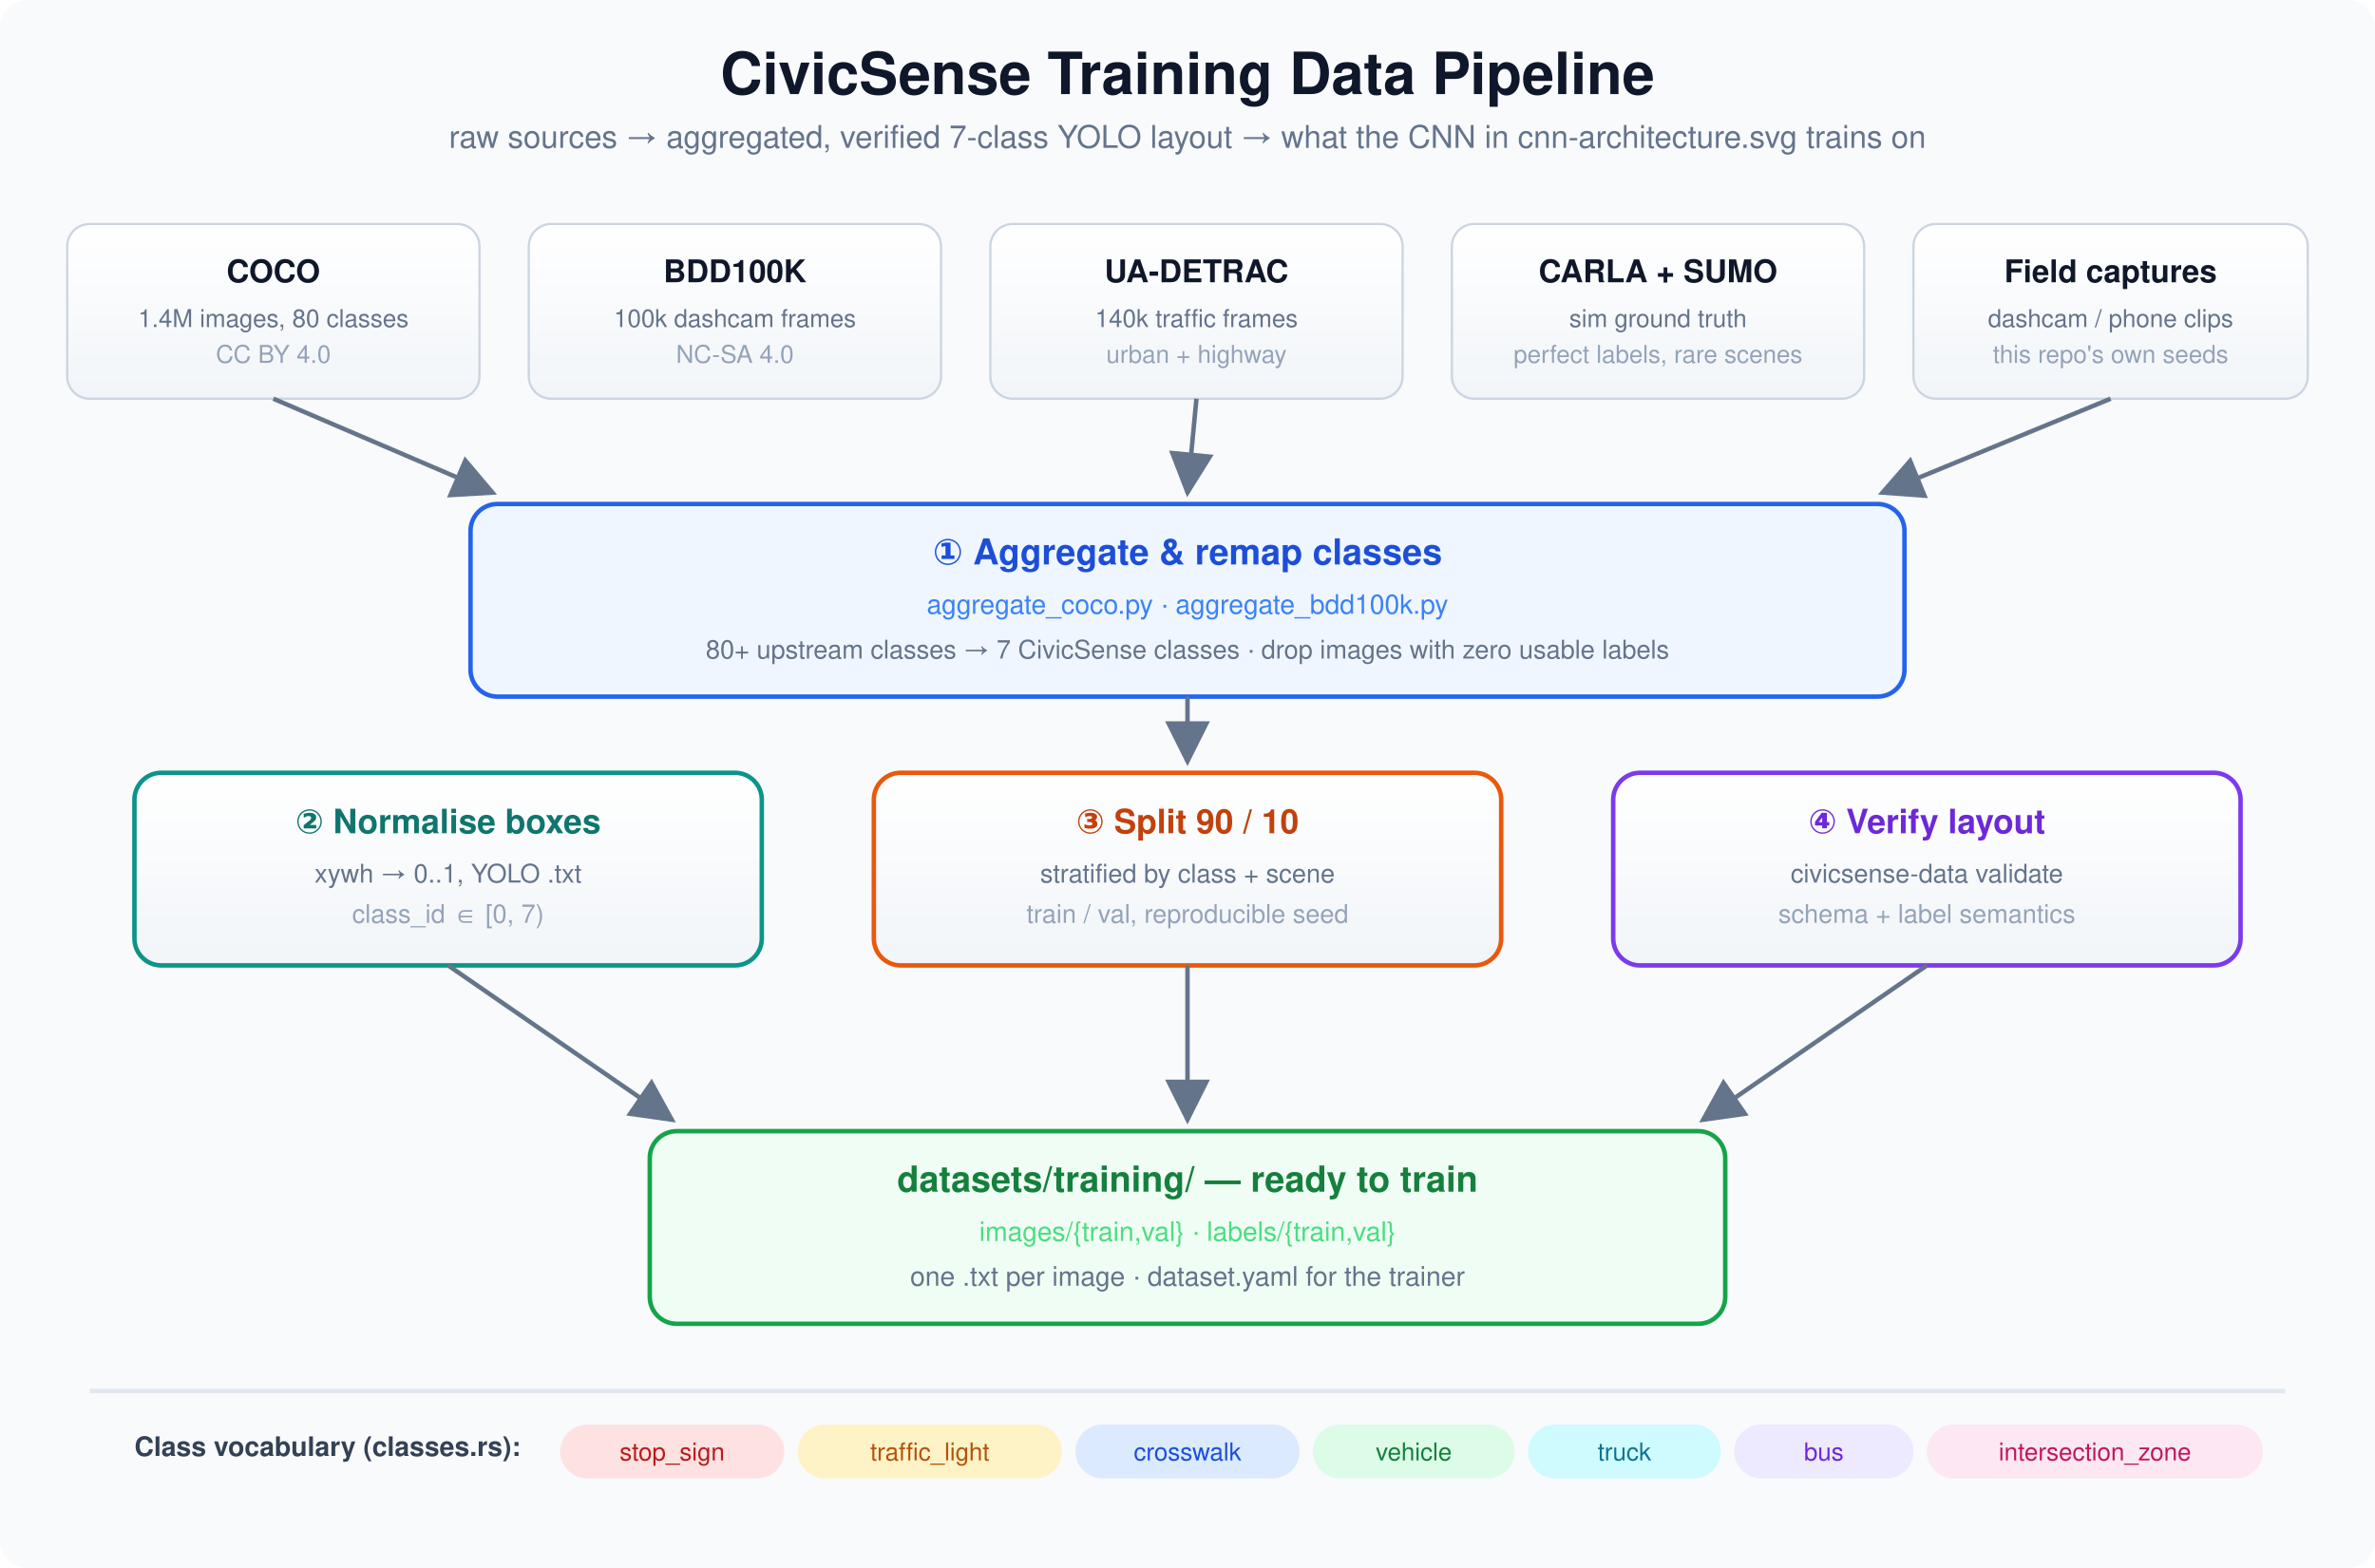
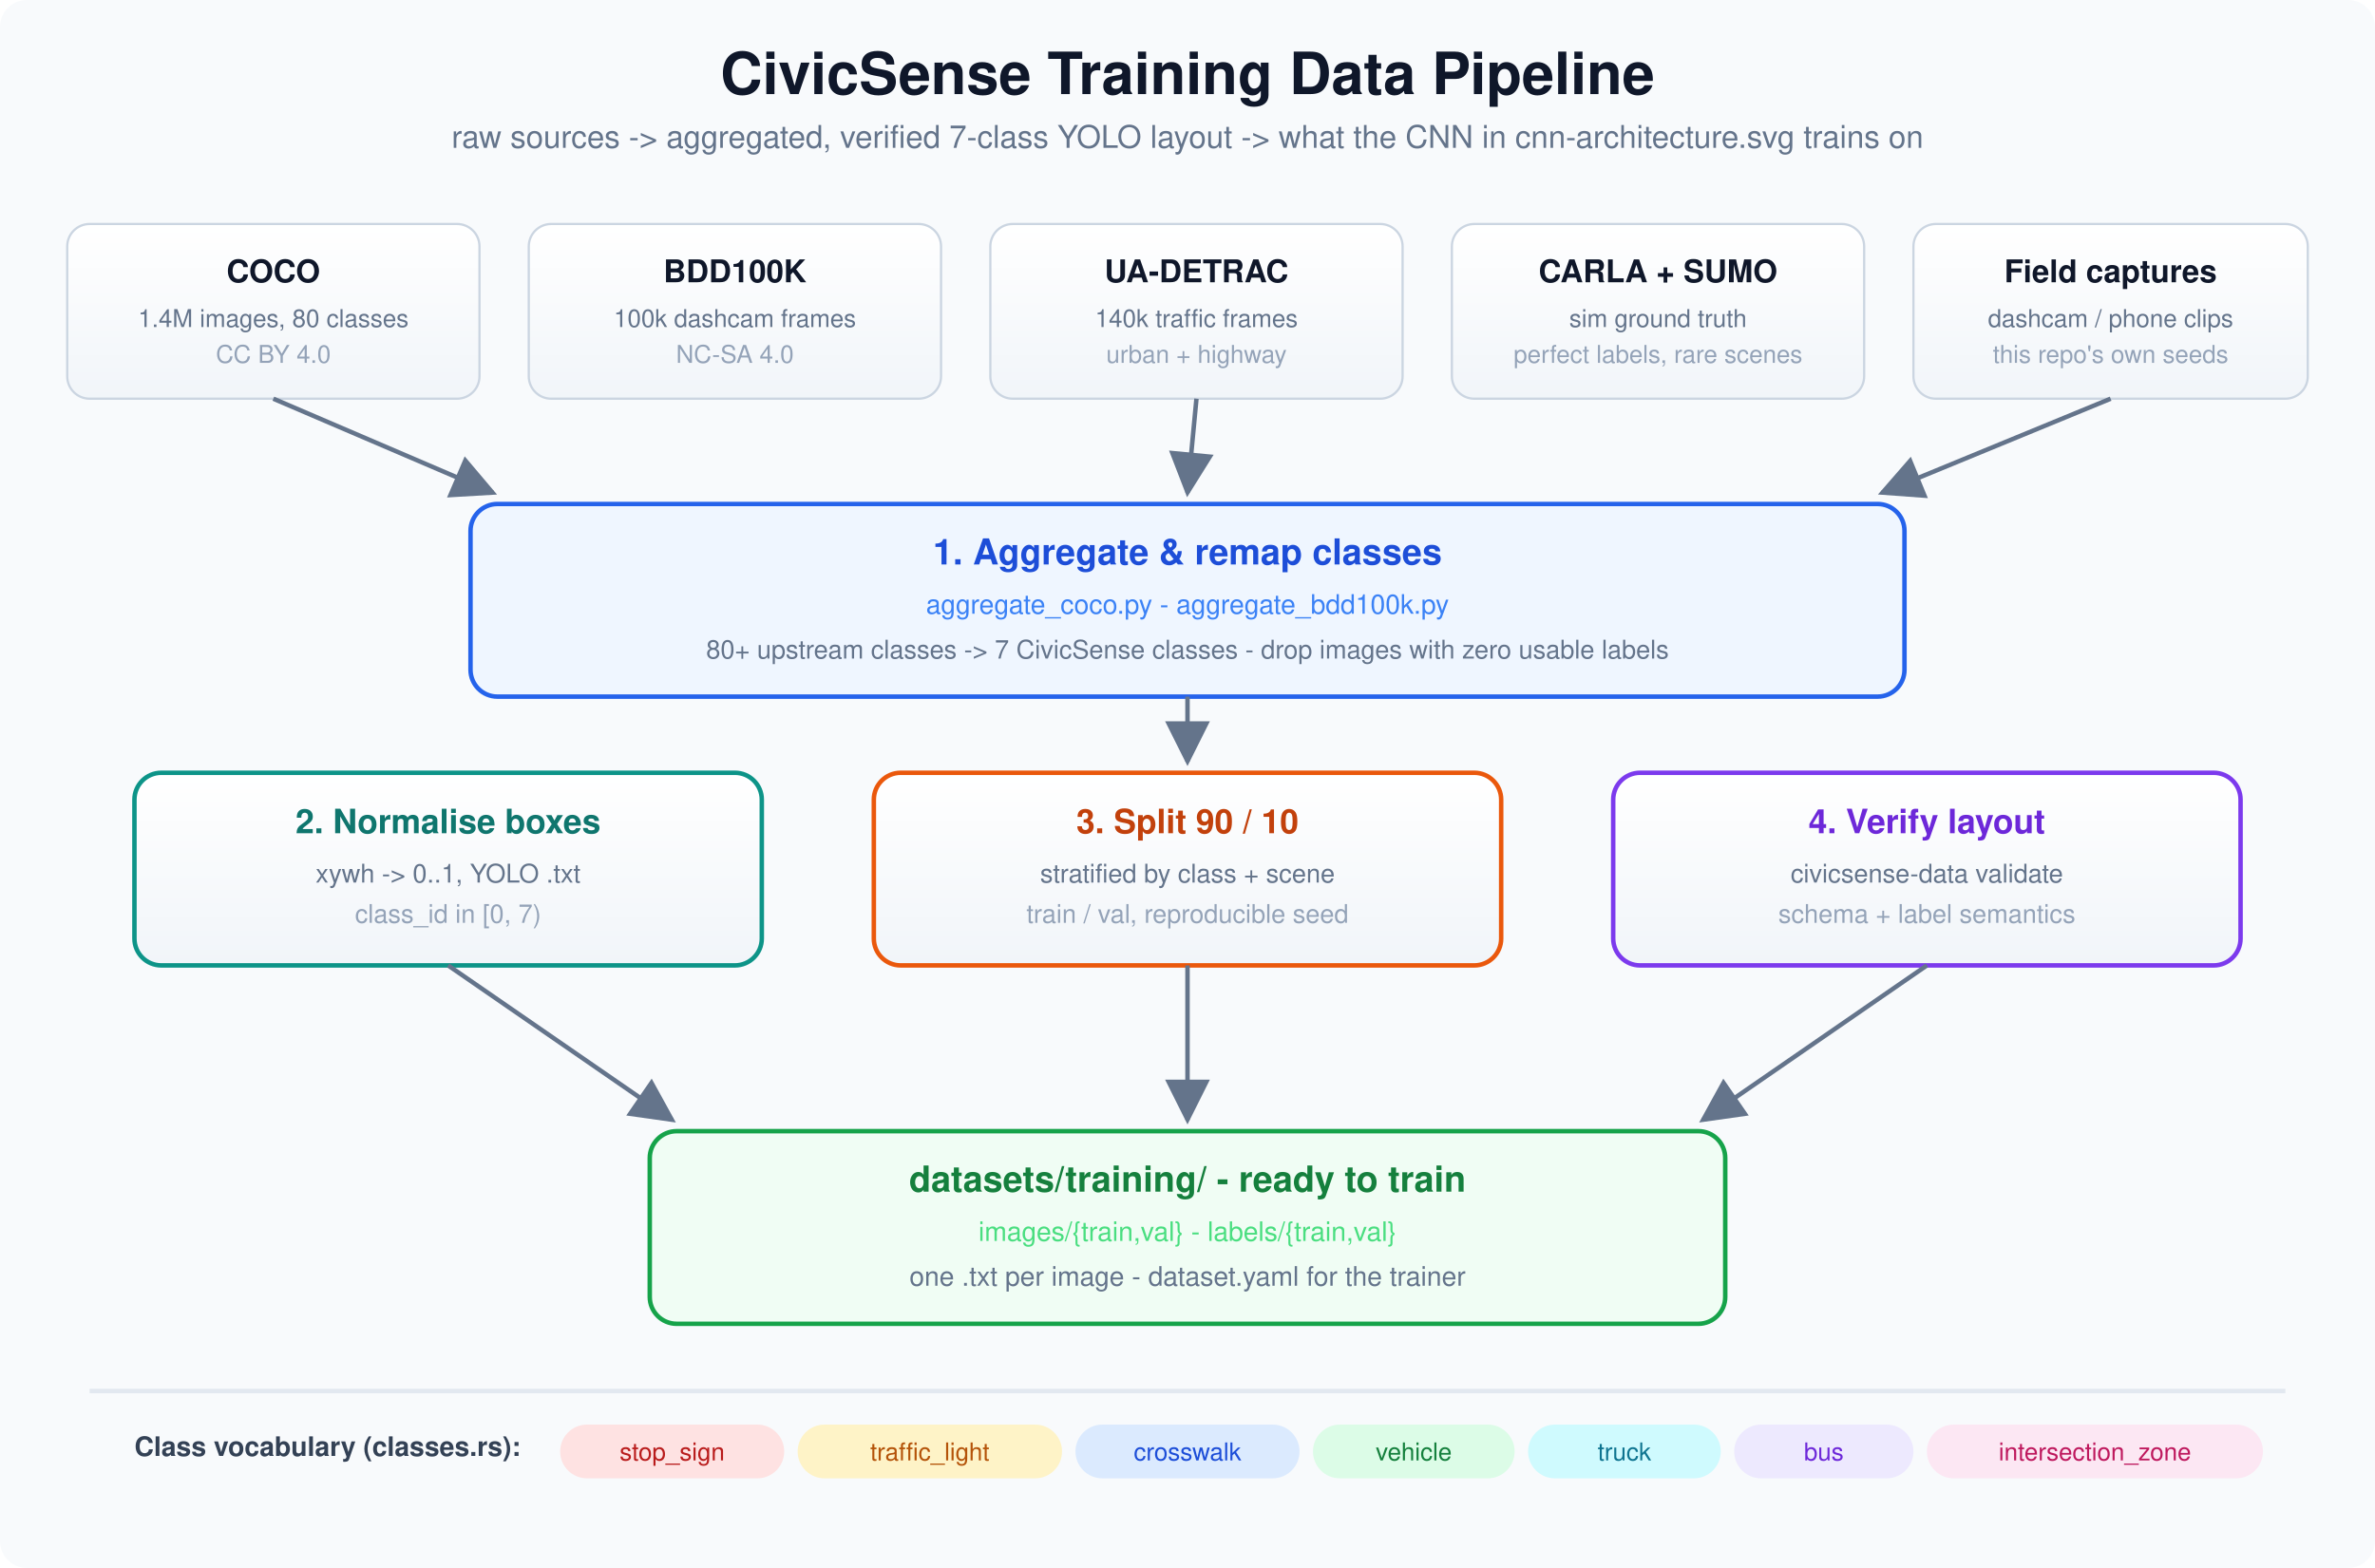
<svg xmlns="http://www.w3.org/2000/svg" width="1060" height="700" viewBox="0 0 1060 700" font-family="Segoe UI, Helvetica, Arial, sans-serif">
  <defs>
    <marker id="arrow" markerWidth="10" markerHeight="10" refX="9" refY="5" orient="auto">
      <polygon points="0 0, 10 5, 0 10" fill="#64748b" />
    </marker>
    <linearGradient id="card" x1="0" y1="0" x2="0" y2="1">
      <stop offset="0%" stop-color="#ffffff" />
      <stop offset="100%" stop-color="#f1f5f9" />
    </linearGradient>
  </defs>
  <rect x="0" y="0" width="1060" height="700" rx="12" fill="#f8fafc" />
  <text x="530" y="42" text-anchor="middle" font-size="26" font-weight="700" fill="#0f172a">CivicSense Training Data Pipeline</text>
-   <text x="530" y="66" text-anchor="middle" font-size="14" fill="#64748b">raw sources → aggregated, verified 7-class YOLO layout → what the CNN in cnn-architecture.svg trains on</text>
+   <text x="530" y="66" text-anchor="middle" font-size="14" fill="#64748b">raw sources -&gt; aggregated, verified 7-class YOLO layout -&gt; what the CNN in cnn-architecture.svg trains on</text>
  <g>
    <rect x="30" y="100" width="184" height="78" rx="10" fill="url(#card)" stroke="#cbd5e1" />
    <text x="122" y="126" text-anchor="middle" font-size="14" font-weight="600" fill="#0f172a">COCO</text>
    <text x="122" y="146" text-anchor="middle" font-size="11" fill="#64748b">1.4M images, 80 classes</text>
    <text x="122" y="162" text-anchor="middle" font-size="11" fill="#94a3b8">CC BY 4.0</text>
    <rect x="236" y="100" width="184" height="78" rx="10" fill="url(#card)" stroke="#cbd5e1" />
    <text x="328" y="126" text-anchor="middle" font-size="14" font-weight="600" fill="#0f172a">BDD100K</text>
    <text x="328" y="146" text-anchor="middle" font-size="11" fill="#64748b">100k dashcam frames</text>
    <text x="328" y="162" text-anchor="middle" font-size="11" fill="#94a3b8">NC-SA 4.0</text>
    <rect x="442" y="100" width="184" height="78" rx="10" fill="url(#card)" stroke="#cbd5e1" />
    <text x="534" y="126" text-anchor="middle" font-size="14" font-weight="600" fill="#0f172a">UA-DETRAC</text>
    <text x="534" y="146" text-anchor="middle" font-size="11" fill="#64748b">140k traffic frames</text>
    <text x="534" y="162" text-anchor="middle" font-size="11" fill="#94a3b8">urban + highway</text>
    <rect x="648" y="100" width="184" height="78" rx="10" fill="url(#card)" stroke="#cbd5e1" />
    <text x="740" y="126" text-anchor="middle" font-size="14" font-weight="600" fill="#0f172a">CARLA + SUMO</text>
    <text x="740" y="146" text-anchor="middle" font-size="11" fill="#64748b">sim ground truth</text>
    <text x="740" y="162" text-anchor="middle" font-size="11" fill="#94a3b8">perfect labels, rare scenes</text>
    <rect x="854" y="100" width="176" height="78" rx="10" fill="url(#card)" stroke="#cbd5e1" />
    <text x="942" y="126" text-anchor="middle" font-size="14" font-weight="600" fill="#0f172a">Field captures</text>
    <text x="942" y="146" text-anchor="middle" font-size="11" fill="#64748b">dashcam / phone clips</text>
    <text x="942" y="162" text-anchor="middle" font-size="11" fill="#94a3b8">this repo's own seeds</text>
  </g>
  <line x1="122" y1="178" x2="220" y2="220" stroke="#64748b" stroke-width="2" marker-end="url(#arrow)" />
  <line x1="534" y1="178" x2="530" y2="220" stroke="#64748b" stroke-width="2" marker-end="url(#arrow)" />
  <line x1="942" y1="178" x2="840" y2="220" stroke="#64748b" stroke-width="2" marker-end="url(#arrow)" />
  <rect x="210" y="225" width="640" height="86" rx="12" fill="#eff6ff" stroke="#2563eb" stroke-width="2" />
-   <text x="530" y="252" text-anchor="middle" font-size="16" font-weight="700" fill="#1d4ed8">① Aggregate &amp; remap classes</text>
-   <text x="530" y="274" text-anchor="middle" font-size="12" fill="#3b82f6">aggregate_coco.py · aggregate_bdd100k.py</text>
-   <text x="530" y="294" text-anchor="middle" font-size="11.5" fill="#64748b">80+ upstream classes → 7 CivicSense classes · drop images with zero usable labels</text>
+   <text x="530" y="252" text-anchor="middle" font-size="16" font-weight="700" fill="#1d4ed8">1. Aggregate &amp; remap classes</text>
+   <text x="530" y="274" text-anchor="middle" font-size="12" fill="#3b82f6">aggregate_coco.py  -  aggregate_bdd100k.py</text>
+   <text x="530" y="294" text-anchor="middle" font-size="11.5" fill="#64748b">80+ upstream classes -&gt; 7 CivicSense classes  -  drop images with zero usable labels</text>
  <line x1="530" y1="311" x2="530" y2="340" stroke="#64748b" stroke-width="2" marker-end="url(#arrow)" />
  <g>
    <rect x="60" y="345" width="280" height="86" rx="12" fill="url(#card)" stroke="#0d9488" stroke-width="2" />
-     <text x="200" y="372" text-anchor="middle" font-size="15" font-weight="700" fill="#0f766e">② Normalise boxes</text>
-     <text x="200" y="394" text-anchor="middle" font-size="11.5" fill="#64748b">xywh → 0..1, YOLO .txt</text>
-     <text x="200" y="412" text-anchor="middle" font-size="11.5" fill="#94a3b8">class_id ∈ [0, 7)</text>
+     <text x="200" y="372" text-anchor="middle" font-size="15" font-weight="700" fill="#0f766e">2. Normalise boxes</text>
+     <text x="200" y="394" text-anchor="middle" font-size="11.5" fill="#64748b">xywh -&gt; 0..1, YOLO .txt</text>
+     <text x="200" y="412" text-anchor="middle" font-size="11.5" fill="#94a3b8">class_id in [0, 7)</text>
    <rect x="390" y="345" width="280" height="86" rx="12" fill="url(#card)" stroke="#ea580c" stroke-width="2" />
-     <text x="530" y="372" text-anchor="middle" font-size="15" font-weight="700" fill="#c2410c">③ Split 90 / 10</text>
+     <text x="530" y="372" text-anchor="middle" font-size="15" font-weight="700" fill="#c2410c">3. Split 90 / 10</text>
    <text x="530" y="394" text-anchor="middle" font-size="11.5" fill="#64748b">stratified by class + scene</text>
    <text x="530" y="412" text-anchor="middle" font-size="11.5" fill="#94a3b8">train / val, reproducible seed</text>
    <rect x="720" y="345" width="280" height="86" rx="12" fill="url(#card)" stroke="#7c3aed" stroke-width="2" />
-     <text x="860" y="372" text-anchor="middle" font-size="15" font-weight="700" fill="#6d28d9">④ Verify layout</text>
+     <text x="860" y="372" text-anchor="middle" font-size="15" font-weight="700" fill="#6d28d9">4. Verify layout</text>
    <text x="860" y="394" text-anchor="middle" font-size="11.5" fill="#64748b">civicsense-data validate</text>
    <text x="860" y="412" text-anchor="middle" font-size="11.5" fill="#94a3b8">schema + label semantics</text>
  </g>
  <line x1="200" y1="431" x2="300" y2="500" stroke="#64748b" stroke-width="2" marker-end="url(#arrow)" />
  <line x1="530" y1="431" x2="530" y2="500" stroke="#64748b" stroke-width="2" marker-end="url(#arrow)" />
  <line x1="860" y1="431" x2="760" y2="500" stroke="#64748b" stroke-width="2" marker-end="url(#arrow)" />
  <rect x="290" y="505" width="480" height="86" rx="12" fill="#f0fdf4" stroke="#16a34a" stroke-width="2" />
-   <text x="530" y="532" text-anchor="middle" font-size="16" font-weight="700" fill="#15803d">datasets/training/ — ready to train</text>
-   <text x="530" y="554" text-anchor="middle" font-size="12" fill="#4ade80">images/{train,val} · labels/{train,val}</text>
-   <text x="530" y="574" text-anchor="middle" font-size="12" fill="#64748b">one .txt per image · dataset.yaml for the trainer</text>
+   <text x="530" y="532" text-anchor="middle" font-size="16" font-weight="700" fill="#15803d">datasets/training/  -  ready to train</text>
+   <text x="530" y="554" text-anchor="middle" font-size="12" fill="#4ade80">images/{train,val}  -  labels/{train,val}</text>
+   <text x="530" y="574" text-anchor="middle" font-size="12" fill="#64748b">one .txt per image  -  dataset.yaml for the trainer</text>
  <g>
    <rect x="40" y="620" width="980" height="2" fill="#e2e8f0" />
    <text x="60" y="650" fill="#334155" font-size="12" font-weight="600">Class vocabulary (classes.rs):</text>
    <rect x="250" y="636" width="100" height="24" rx="12" fill="#fee2e2" />
    <text x="300" y="652" fill="#b91c1c" font-size="11" text-anchor="middle">stop_sign</text>
    <rect x="356" y="636" width="118" height="24" rx="12" fill="#fef3c7" />
    <text x="415" y="652" fill="#b45309" font-size="11" text-anchor="middle">traffic_light</text>
    <rect x="480" y="636" width="100" height="24" rx="12" fill="#dbeafe" />
    <text x="530" y="652" fill="#1d4ed8" font-size="11" text-anchor="middle">crosswalk</text>
    <rect x="586" y="636" width="90" height="24" rx="12" fill="#dcfce7" />
    <text x="631" y="652" fill="#15803d" font-size="11" text-anchor="middle">vehicle</text>
    <rect x="682" y="636" width="86" height="24" rx="12" fill="#cffafe" />
    <text x="725" y="652" fill="#0e7490" font-size="11" text-anchor="middle">truck</text>
    <rect x="774" y="636" width="80" height="24" rx="12" fill="#ede9fe" />
    <text x="814" y="652" fill="#6d28d9" font-size="11" text-anchor="middle">bus</text>
    <rect x="860" y="636" width="150" height="24" rx="12" fill="#fce7f3" />
    <text x="935" y="652" fill="#be185d" font-size="11" text-anchor="middle">intersection_zone</text>
  </g>
</svg>
